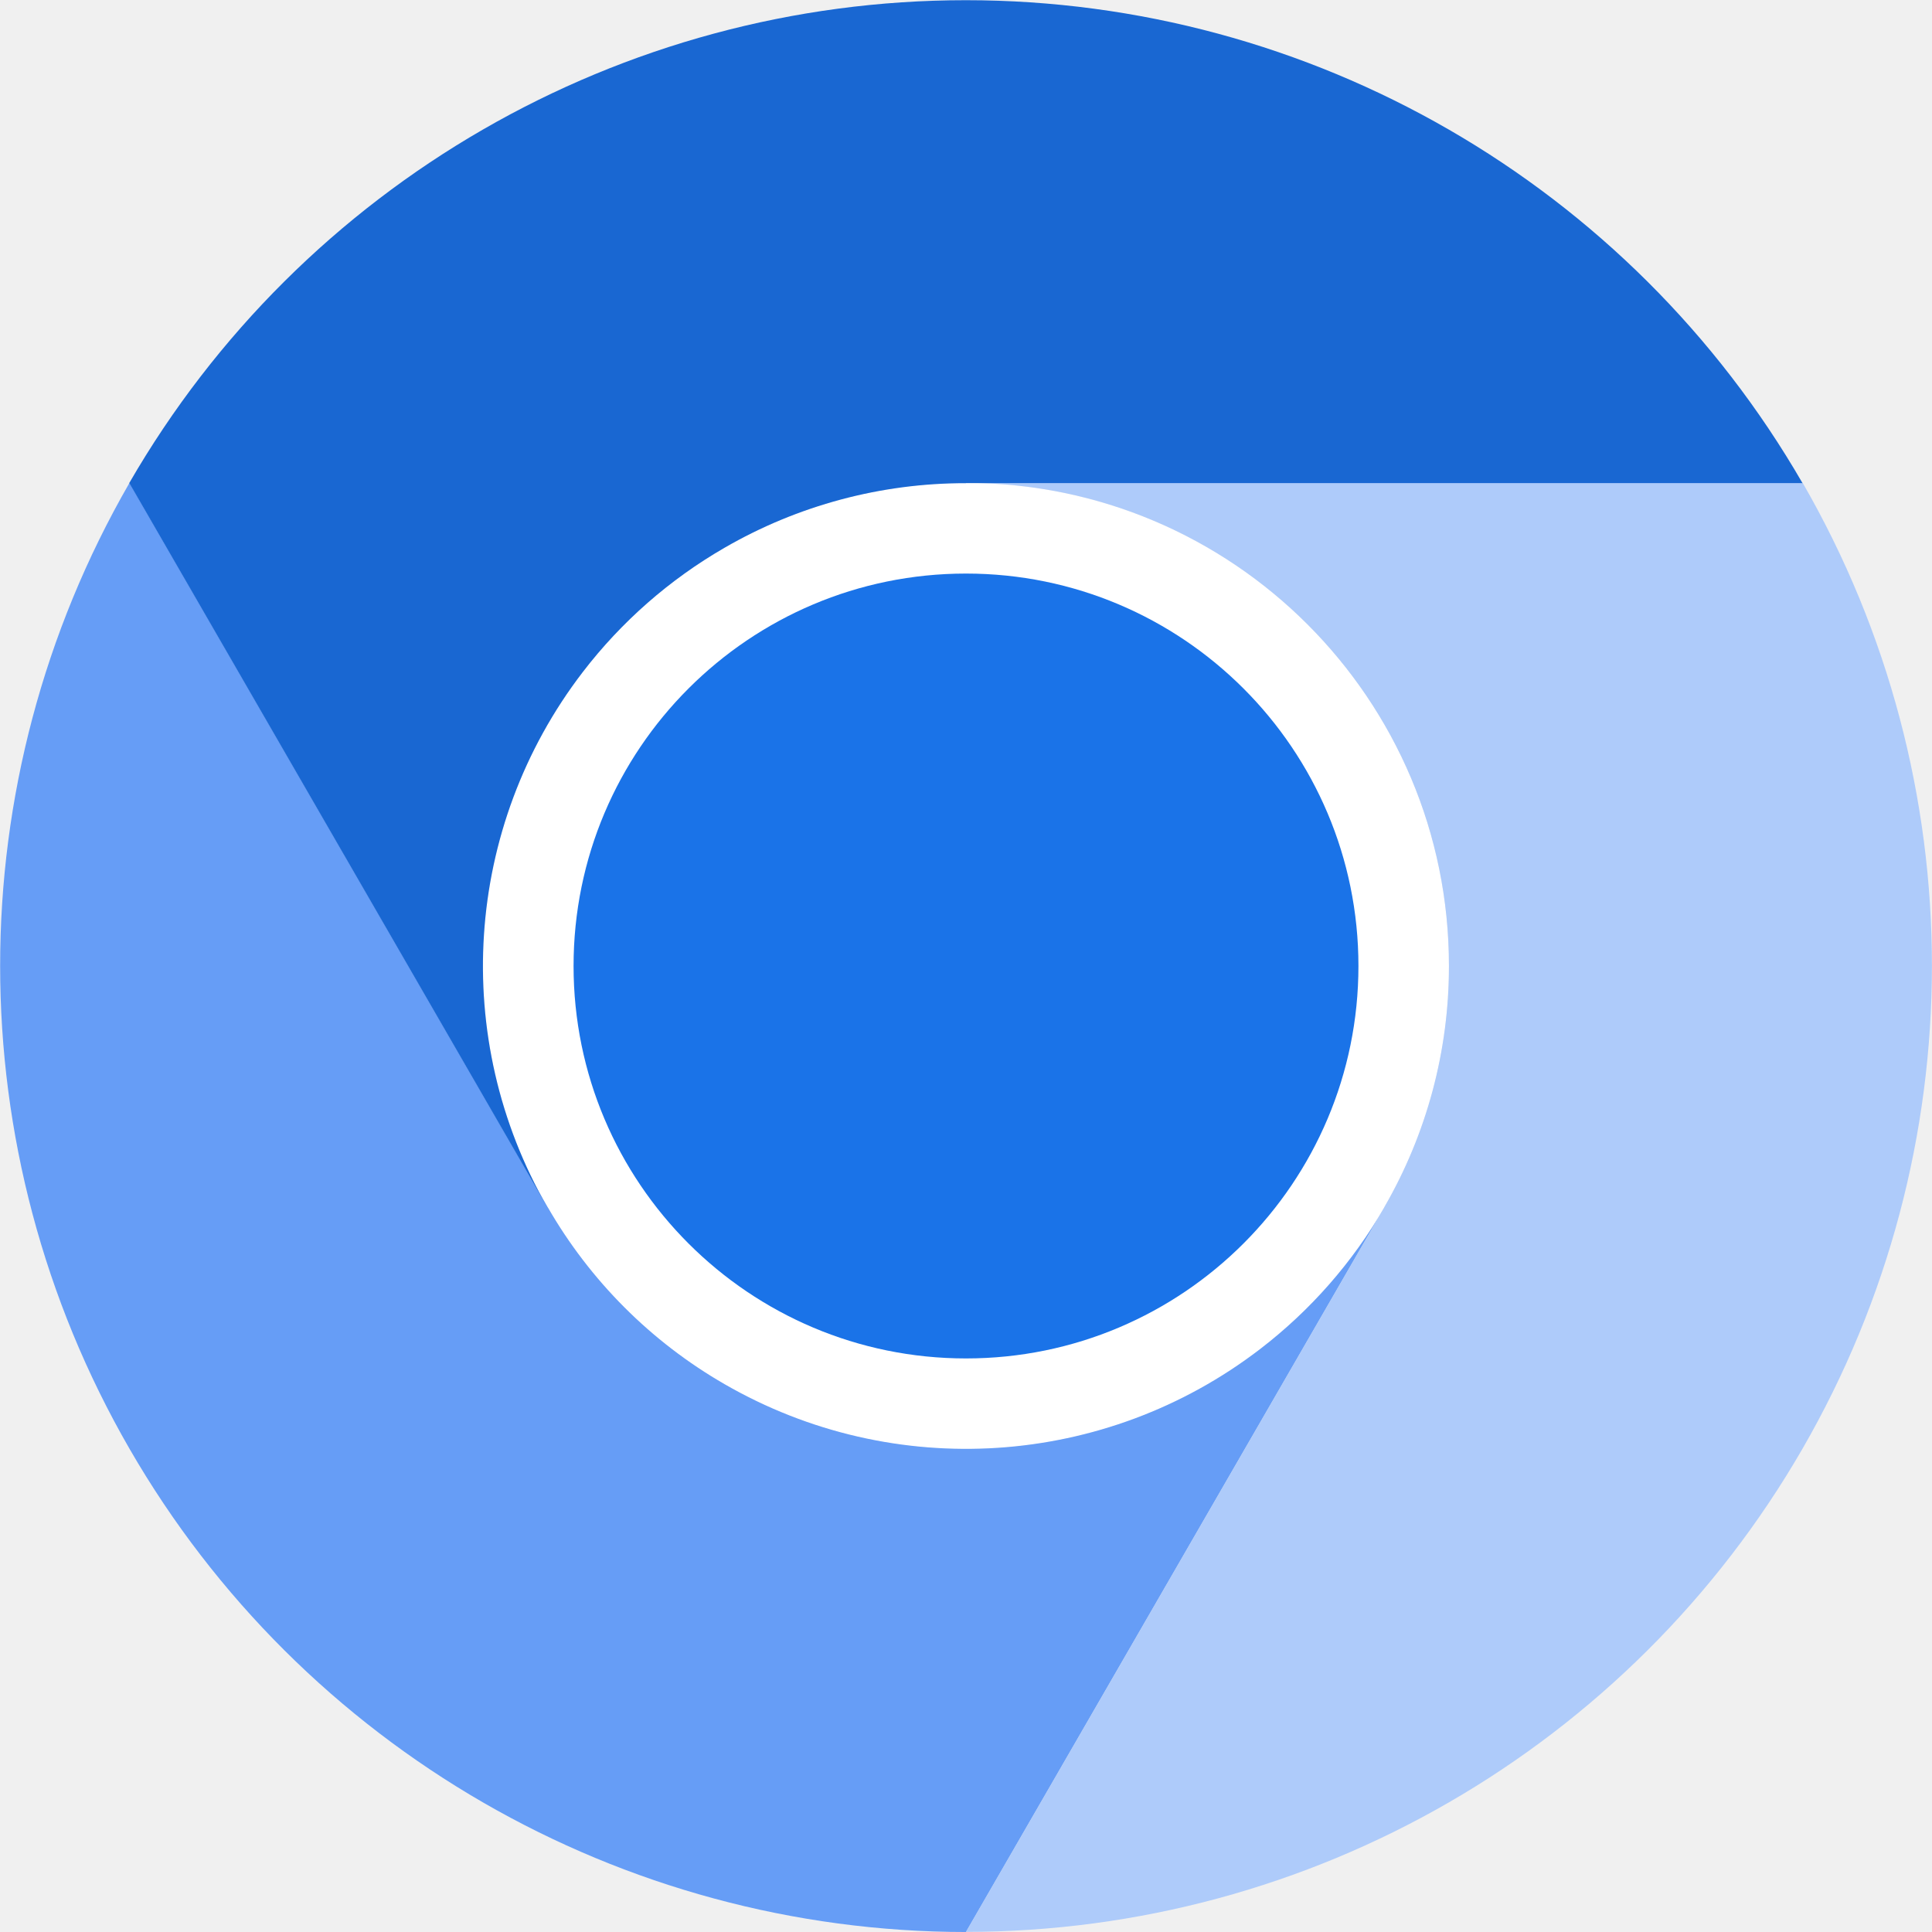
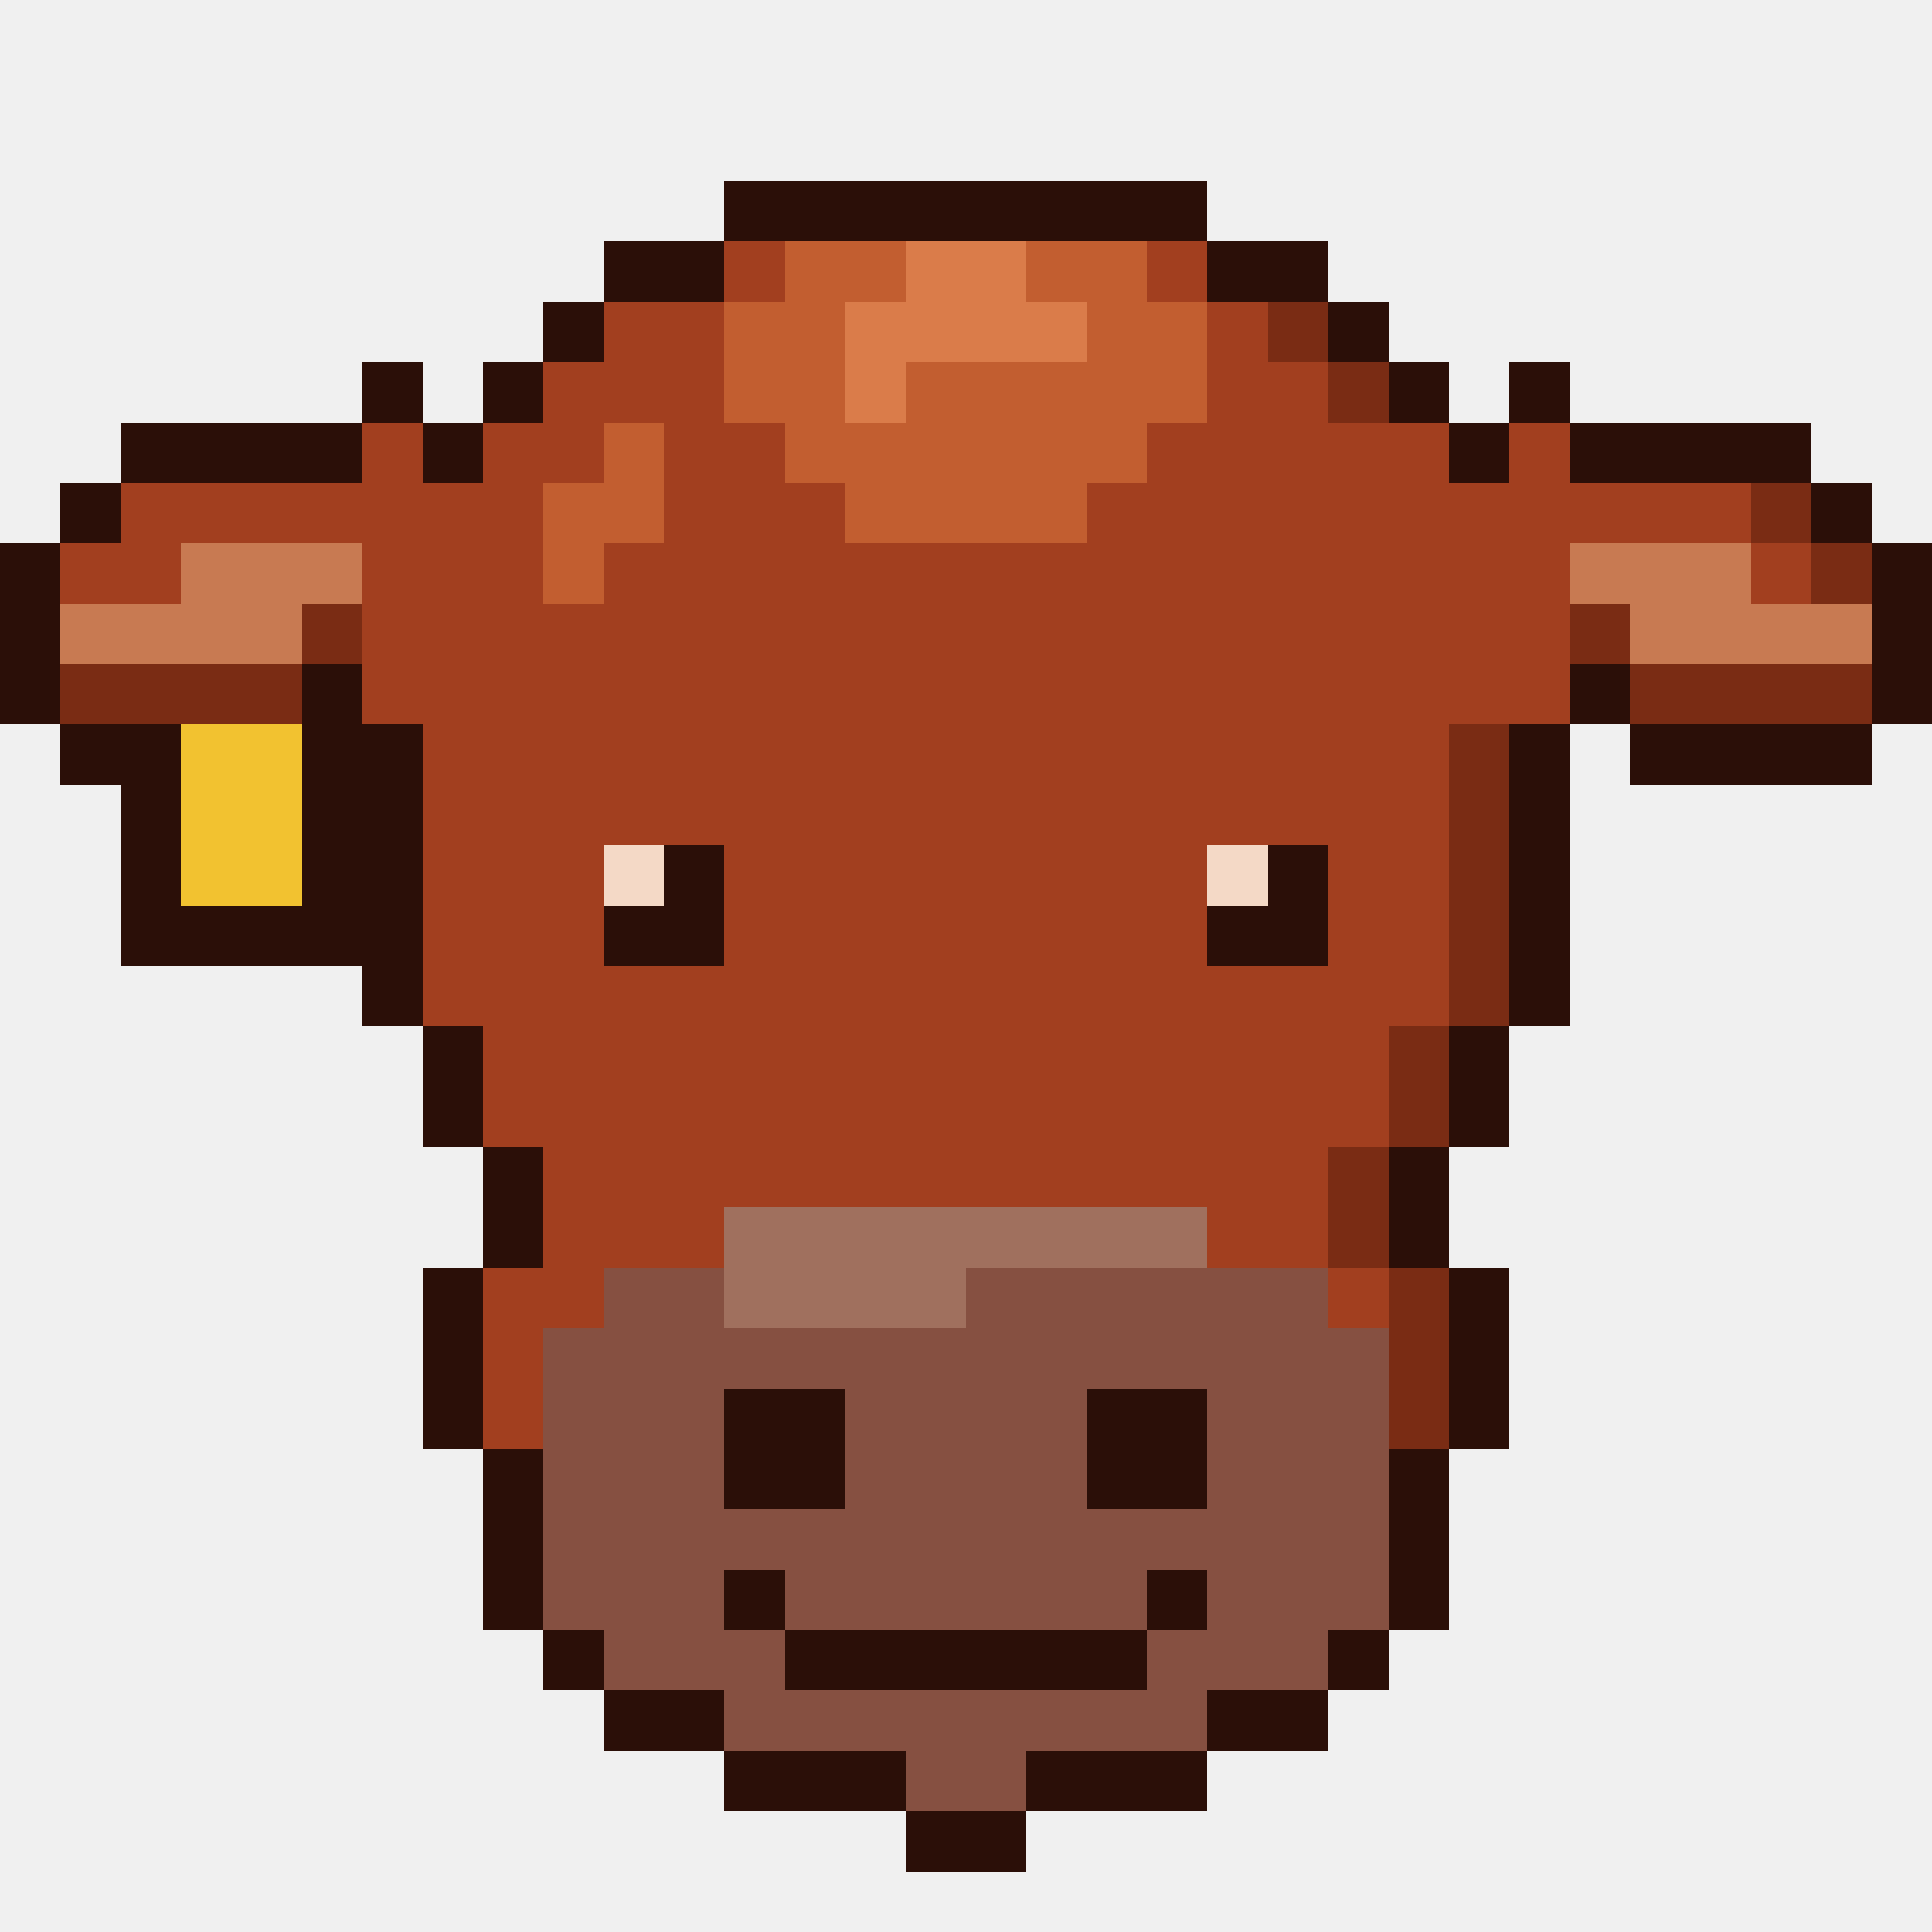
- <svg xmlns="http://www.w3.org/2000/svg" viewBox="0 0 256 256" fill="none">
-   <g clip-path="url(#a)">
-     <path d="M128 191.995c35.346 0 64-28.654 64-64 0-35.347-28.654-64-64-64-35.346 0-64 28.654-64 64 0 35.346 28.654 64 64 64Z" fill="#fff" />
-     <path d="M96.01 183.41a63.681 63.681 0 0 1-23.42-23.43l-.007.004-55.425-96a128.027 128.027 0 0 0 110.841 192.018l55.436-96.018a63.985 63.985 0 0 1-16.465 18.775 64.007 64.007 0 0 1-70.96 4.651Z" fill="#669DF6" />
-     <path d="M191.991 127.984a63.683 63.683 0 0 1-8.581 31.996l.007.004-55.426 96a128.029 128.029 0 0 0 110.872-192H127.991a64 64 0 0 1 64 64Z" fill="#AECBFA" />
-     <path d="M128 180c28.719 0 52-23.281 52-52s-23.281-52-52-52-52 23.281-52 52 23.281 52 52 52Z" fill="#1A73E8" />
-     <path d="M95.99 72.59a63.684 63.684 0 0 1 32.001-8.566v-.008h110.851A128.035 128.035 0 0 0 127.991.026 128.028 128.028 0 0 0 17.13 63.999l55.436 96.018a64.003 64.003 0 0 1 4.65-70.961A64 64 0 0 1 95.991 72.59Z" fill="#1967D2" />
-   </g>
-   <defs>
-     <clipPath id="a">
-       <path fill="#fff" d="M0 0h256v256H0z" />
-     </clipPath>
-   </defs>
+ <svg xmlns="http://www.w3.org/2000/svg" viewBox="0 0 32 32" width="32" height="32" shape-rendering="crispEdges">
+   <rect x="12" y="3" width="8" height="1" fill="#2B0F08" />
+   <rect x="10" y="4" width="2" height="1" fill="#2B0F08" />
+   <rect x="12" y="4" width="1" height="1" fill="#A23F1F" />
+   <rect x="13" y="4" width="2" height="1" fill="#C25E30" />
+   <rect x="15" y="4" width="2" height="1" fill="#DA7C4A" />
+   <rect x="17" y="4" width="2" height="1" fill="#C25E30" />
+   <rect x="19" y="4" width="1" height="1" fill="#A23F1F" />
+   <rect x="20" y="4" width="2" height="1" fill="#2B0F08" />
+   <rect x="9" y="5" width="1" height="1" fill="#2B0F08" />
+   <rect x="10" y="5" width="2" height="1" fill="#A23F1F" />
+   <rect x="12" y="5" width="2" height="1" fill="#C25E30" />
+   <rect x="14" y="5" width="4" height="1" fill="#DA7C4A" />
+   <rect x="18" y="5" width="2" height="1" fill="#C25E30" />
+   <rect x="20" y="5" width="1" height="1" fill="#A23F1F" />
+   <rect x="21" y="5" width="1" height="1" fill="#7A2C14" />
+   <rect x="22" y="5" width="1" height="1" fill="#2B0F08" />
+   <rect x="6" y="6" width="1" height="1" fill="#2B0F08" />
+   <rect x="8" y="6" width="1" height="1" fill="#2B0F08" />
+   <rect x="9" y="6" width="3" height="1" fill="#A23F1F" />
+   <rect x="12" y="6" width="2" height="1" fill="#C25E30" />
+   <rect x="14" y="6" width="1" height="1" fill="#DA7C4A" />
+   <rect x="15" y="6" width="5" height="1" fill="#C25E30" />
+   <rect x="20" y="6" width="2" height="1" fill="#A23F1F" />
+   <rect x="22" y="6" width="1" height="1" fill="#7A2C14" />
+   <rect x="23" y="6" width="1" height="1" fill="#2B0F08" />
+   <rect x="25" y="6" width="1" height="1" fill="#2B0F08" />
+   <rect x="2" y="7" width="4" height="1" fill="#2B0F08" />
+   <rect x="6" y="7" width="1" height="1" fill="#A23F1F" />
+   <rect x="7" y="7" width="1" height="1" fill="#2B0F08" />
+   <rect x="8" y="7" width="2" height="1" fill="#A23F1F" />
+   <rect x="10" y="7" width="1" height="1" fill="#C25E30" />
+   <rect x="11" y="7" width="2" height="1" fill="#A23F1F" />
+   <rect x="13" y="7" width="6" height="1" fill="#C25E30" />
+   <rect x="19" y="7" width="5" height="1" fill="#A23F1F" />
+   <rect x="24" y="7" width="1" height="1" fill="#2B0F08" />
+   <rect x="25" y="7" width="1" height="1" fill="#A23F1F" />
+   <rect x="26" y="7" width="4" height="1" fill="#2B0F08" />
+   <rect x="1" y="8" width="1" height="1" fill="#2B0F08" />
+   <rect x="2" y="8" width="7" height="1" fill="#A23F1F" />
+   <rect x="9" y="8" width="2" height="1" fill="#C25E30" />
+   <rect x="11" y="8" width="3" height="1" fill="#A23F1F" />
+   <rect x="14" y="8" width="4" height="1" fill="#C25E30" />
+   <rect x="18" y="8" width="11" height="1" fill="#A23F1F" />
+   <rect x="29" y="8" width="1" height="1" fill="#7A2C14" />
+   <rect x="30" y="8" width="1" height="1" fill="#2B0F08" />
+   <rect x="0" y="9" width="1" height="1" fill="#2B0F08" />
+   <rect x="1" y="9" width="2" height="1" fill="#A23F1F" />
+   <rect x="3" y="9" width="3" height="1" fill="#C87A52" />
+   <rect x="6" y="9" width="3" height="1" fill="#A23F1F" />
+   <rect x="9" y="9" width="1" height="1" fill="#C25E30" />
+   <rect x="10" y="9" width="16" height="1" fill="#A23F1F" />
+   <rect x="26" y="9" width="3" height="1" fill="#C87A52" />
+   <rect x="29" y="9" width="1" height="1" fill="#A23F1F" />
+   <rect x="30" y="9" width="1" height="1" fill="#7A2C14" />
+   <rect x="31" y="9" width="1" height="1" fill="#2B0F08" />
+   <rect x="0" y="10" width="1" height="1" fill="#2B0F08" />
+   <rect x="1" y="10" width="4" height="1" fill="#C87A52" />
+   <rect x="5" y="10" width="1" height="1" fill="#7A2C14" />
+   <rect x="6" y="10" width="20" height="1" fill="#A23F1F" />
+   <rect x="26" y="10" width="1" height="1" fill="#7A2C14" />
+   <rect x="27" y="10" width="4" height="1" fill="#C87A52" />
+   <rect x="31" y="10" width="1" height="1" fill="#2B0F08" />
+   <rect x="0" y="11" width="1" height="1" fill="#2B0F08" />
+   <rect x="1" y="11" width="4" height="1" fill="#7A2C14" />
+   <rect x="5" y="11" width="1" height="1" fill="#2B0F08" />
+   <rect x="6" y="11" width="20" height="1" fill="#A23F1F" />
+   <rect x="26" y="11" width="1" height="1" fill="#2B0F08" />
+   <rect x="27" y="11" width="4" height="1" fill="#7A2C14" />
+   <rect x="31" y="11" width="1" height="1" fill="#2B0F08" />
+   <rect x="1" y="12" width="2" height="1" fill="#2B0F08" />
+   <rect x="3" y="12" width="2" height="1" fill="#F2C230" />
+   <rect x="5" y="12" width="2" height="1" fill="#2B0F08" />
+   <rect x="7" y="12" width="17" height="1" fill="#A23F1F" />
+   <rect x="24" y="12" width="1" height="1" fill="#7A2C14" />
+   <rect x="25" y="12" width="1" height="1" fill="#2B0F08" />
+   <rect x="27" y="12" width="4" height="1" fill="#2B0F08" />
+   <rect x="2" y="13" width="1" height="1" fill="#2B0F08" />
+   <rect x="3" y="13" width="2" height="1" fill="#F2C230" />
+   <rect x="5" y="13" width="2" height="1" fill="#2B0F08" />
+   <rect x="7" y="13" width="17" height="1" fill="#A23F1F" />
+   <rect x="24" y="13" width="1" height="1" fill="#7A2C14" />
+   <rect x="25" y="13" width="1" height="1" fill="#2B0F08" />
+   <rect x="2" y="14" width="1" height="1" fill="#2B0F08" />
+   <rect x="3" y="14" width="2" height="1" fill="#F2C230" />
+   <rect x="5" y="14" width="2" height="1" fill="#2B0F08" />
+   <rect x="7" y="14" width="3" height="1" fill="#A23F1F" />
+   <rect x="10" y="14" width="1" height="1" fill="#F4D9C6" />
+   <rect x="11" y="14" width="1" height="1" fill="#2B0F08" />
+   <rect x="12" y="14" width="8" height="1" fill="#A23F1F" />
+   <rect x="20" y="14" width="1" height="1" fill="#F4D9C6" />
+   <rect x="21" y="14" width="1" height="1" fill="#2B0F08" />
+   <rect x="22" y="14" width="2" height="1" fill="#A23F1F" />
+   <rect x="24" y="14" width="1" height="1" fill="#7A2C14" />
+   <rect x="25" y="14" width="1" height="1" fill="#2B0F08" />
+   <rect x="2" y="15" width="5" height="1" fill="#2B0F08" />
+   <rect x="7" y="15" width="3" height="1" fill="#A23F1F" />
+   <rect x="10" y="15" width="2" height="1" fill="#2B0F08" />
+   <rect x="12" y="15" width="8" height="1" fill="#A23F1F" />
+   <rect x="20" y="15" width="2" height="1" fill="#2B0F08" />
+   <rect x="22" y="15" width="2" height="1" fill="#A23F1F" />
+   <rect x="24" y="15" width="1" height="1" fill="#7A2C14" />
+   <rect x="25" y="15" width="1" height="1" fill="#2B0F08" />
+   <rect x="6" y="16" width="1" height="1" fill="#2B0F08" />
+   <rect x="7" y="16" width="17" height="1" fill="#A23F1F" />
+   <rect x="24" y="16" width="1" height="1" fill="#7A2C14" />
+   <rect x="25" y="16" width="1" height="1" fill="#2B0F08" />
+   <rect x="7" y="17" width="1" height="1" fill="#2B0F08" />
+   <rect x="8" y="17" width="15" height="1" fill="#A23F1F" />
+   <rect x="23" y="17" width="1" height="1" fill="#7A2C14" />
+   <rect x="24" y="17" width="1" height="1" fill="#2B0F08" />
+   <rect x="7" y="18" width="1" height="1" fill="#2B0F08" />
+   <rect x="8" y="18" width="15" height="1" fill="#A23F1F" />
+   <rect x="23" y="18" width="1" height="1" fill="#7A2C14" />
+   <rect x="24" y="18" width="1" height="1" fill="#2B0F08" />
+   <rect x="8" y="19" width="1" height="1" fill="#2B0F08" />
+   <rect x="9" y="19" width="13" height="1" fill="#A23F1F" />
+   <rect x="22" y="19" width="1" height="1" fill="#7A2C14" />
+   <rect x="23" y="19" width="1" height="1" fill="#2B0F08" />
+   <rect x="8" y="20" width="1" height="1" fill="#2B0F08" />
+   <rect x="9" y="20" width="3" height="1" fill="#A23F1F" />
+   <rect x="12" y="20" width="8" height="1" fill="#A0705E" />
+   <rect x="20" y="20" width="2" height="1" fill="#A23F1F" />
+   <rect x="22" y="20" width="1" height="1" fill="#7A2C14" />
+   <rect x="23" y="20" width="1" height="1" fill="#2B0F08" />
+   <rect x="7" y="21" width="1" height="1" fill="#2B0F08" />
+   <rect x="8" y="21" width="2" height="1" fill="#A23F1F" />
+   <rect x="10" y="21" width="2" height="1" fill="#865041" />
+   <rect x="12" y="21" width="4" height="1" fill="#A0705E" />
+   <rect x="16" y="21" width="6" height="1" fill="#865041" />
+   <rect x="22" y="21" width="1" height="1" fill="#A23F1F" />
+   <rect x="23" y="21" width="1" height="1" fill="#7A2C14" />
+   <rect x="24" y="21" width="1" height="1" fill="#2B0F08" />
+   <rect x="7" y="22" width="1" height="1" fill="#2B0F08" />
+   <rect x="8" y="22" width="1" height="1" fill="#A23F1F" />
+   <rect x="9" y="22" width="14" height="1" fill="#865041" />
+   <rect x="23" y="22" width="1" height="1" fill="#7A2C14" />
+   <rect x="24" y="22" width="1" height="1" fill="#2B0F08" />
+   <rect x="7" y="23" width="1" height="1" fill="#2B0F08" />
+   <rect x="8" y="23" width="1" height="1" fill="#A23F1F" />
+   <rect x="9" y="23" width="3" height="1" fill="#865041" />
+   <rect x="12" y="23" width="2" height="1" fill="#2B0F08" />
+   <rect x="14" y="23" width="4" height="1" fill="#865041" />
+   <rect x="18" y="23" width="2" height="1" fill="#2B0F08" />
+   <rect x="20" y="23" width="3" height="1" fill="#865041" />
+   <rect x="23" y="23" width="1" height="1" fill="#7A2C14" />
+   <rect x="24" y="23" width="1" height="1" fill="#2B0F08" />
+   <rect x="8" y="24" width="1" height="1" fill="#2B0F08" />
+   <rect x="9" y="24" width="3" height="1" fill="#865041" />
+   <rect x="12" y="24" width="2" height="1" fill="#2B0F08" />
+   <rect x="14" y="24" width="4" height="1" fill="#865041" />
+   <rect x="18" y="24" width="2" height="1" fill="#2B0F08" />
+   <rect x="20" y="24" width="3" height="1" fill="#865041" />
+   <rect x="23" y="24" width="1" height="1" fill="#2B0F08" />
+   <rect x="8" y="25" width="1" height="1" fill="#2B0F08" />
+   <rect x="9" y="25" width="14" height="1" fill="#865041" />
+   <rect x="23" y="25" width="1" height="1" fill="#2B0F08" />
+   <rect x="8" y="26" width="1" height="1" fill="#2B0F08" />
+   <rect x="9" y="26" width="3" height="1" fill="#865041" />
+   <rect x="12" y="26" width="1" height="1" fill="#2B0F08" />
+   <rect x="13" y="26" width="6" height="1" fill="#865041" />
+   <rect x="19" y="26" width="1" height="1" fill="#2B0F08" />
+   <rect x="20" y="26" width="3" height="1" fill="#865041" />
+   <rect x="23" y="26" width="1" height="1" fill="#2B0F08" />
+   <rect x="9" y="27" width="1" height="1" fill="#2B0F08" />
+   <rect x="10" y="27" width="3" height="1" fill="#865041" />
+   <rect x="13" y="27" width="6" height="1" fill="#2B0F08" />
+   <rect x="19" y="27" width="3" height="1" fill="#865041" />
+   <rect x="22" y="27" width="1" height="1" fill="#2B0F08" />
+   <rect x="10" y="28" width="2" height="1" fill="#2B0F08" />
+   <rect x="12" y="28" width="8" height="1" fill="#865041" />
+   <rect x="20" y="28" width="2" height="1" fill="#2B0F08" />
+   <rect x="12" y="29" width="3" height="1" fill="#2B0F08" />
+   <rect x="15" y="29" width="2" height="1" fill="#865041" />
+   <rect x="17" y="29" width="3" height="1" fill="#2B0F08" />
+   <rect x="15" y="30" width="2" height="1" fill="#2B0F08" />
</svg>
